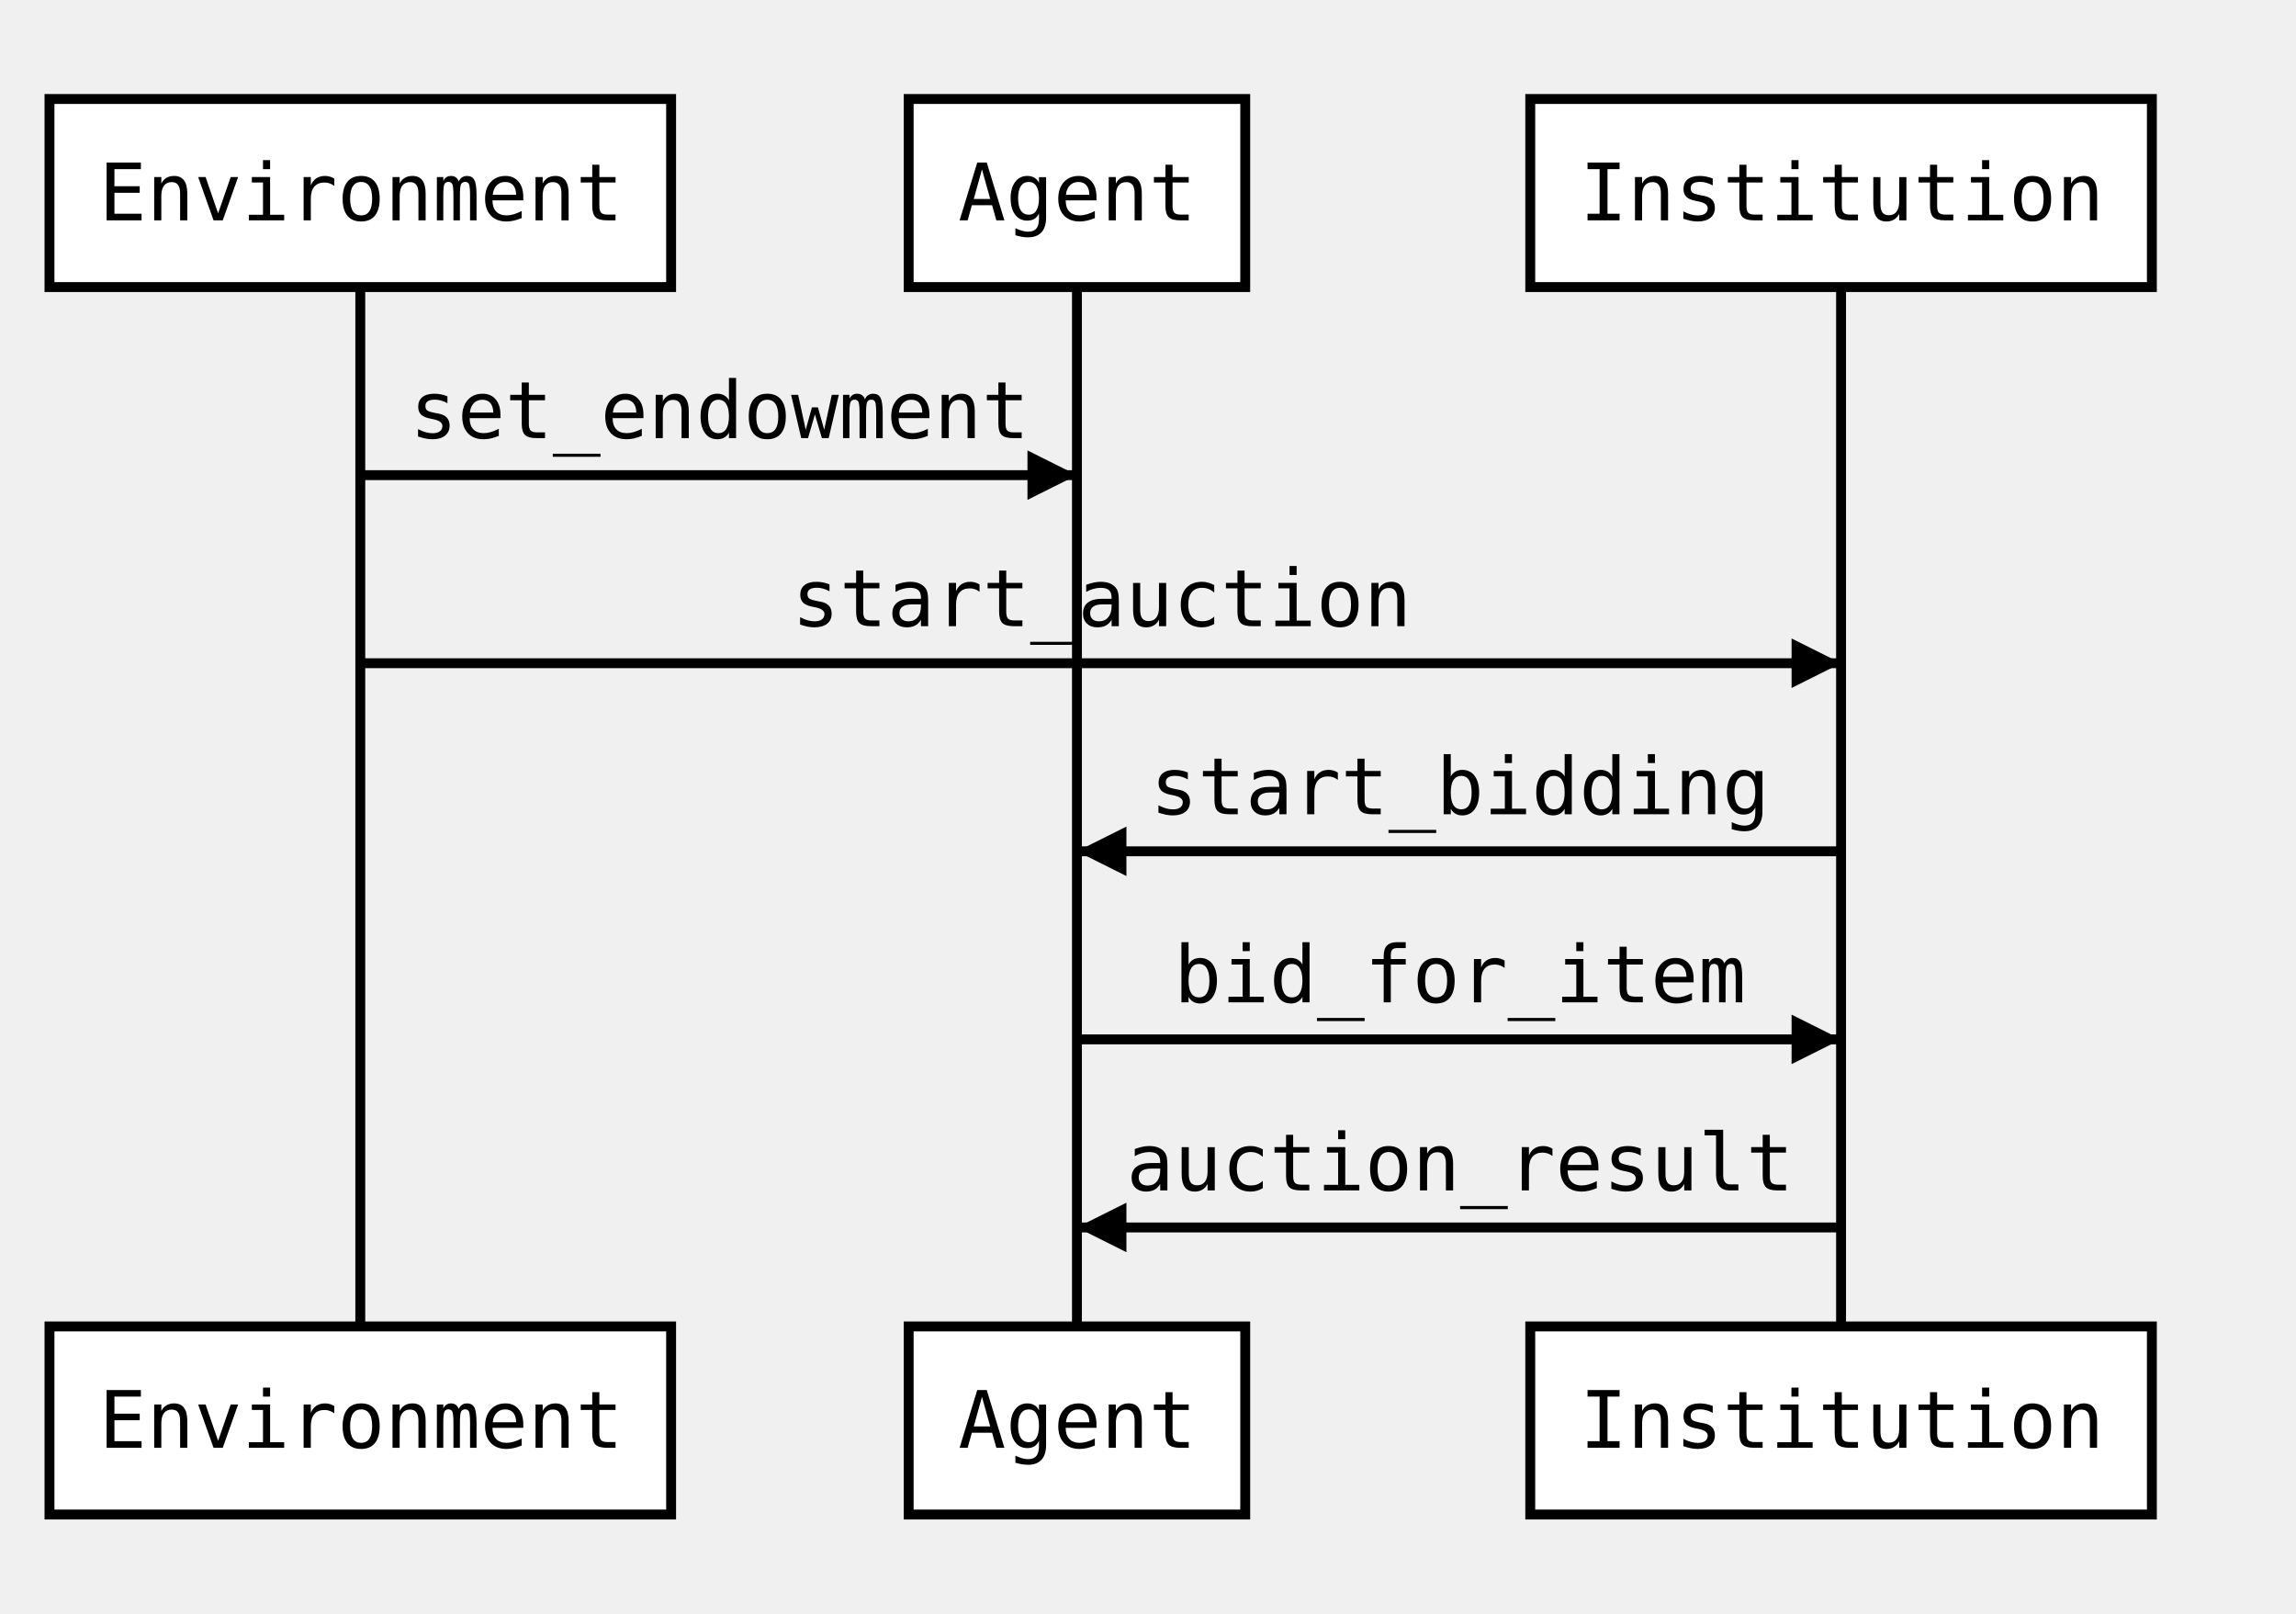
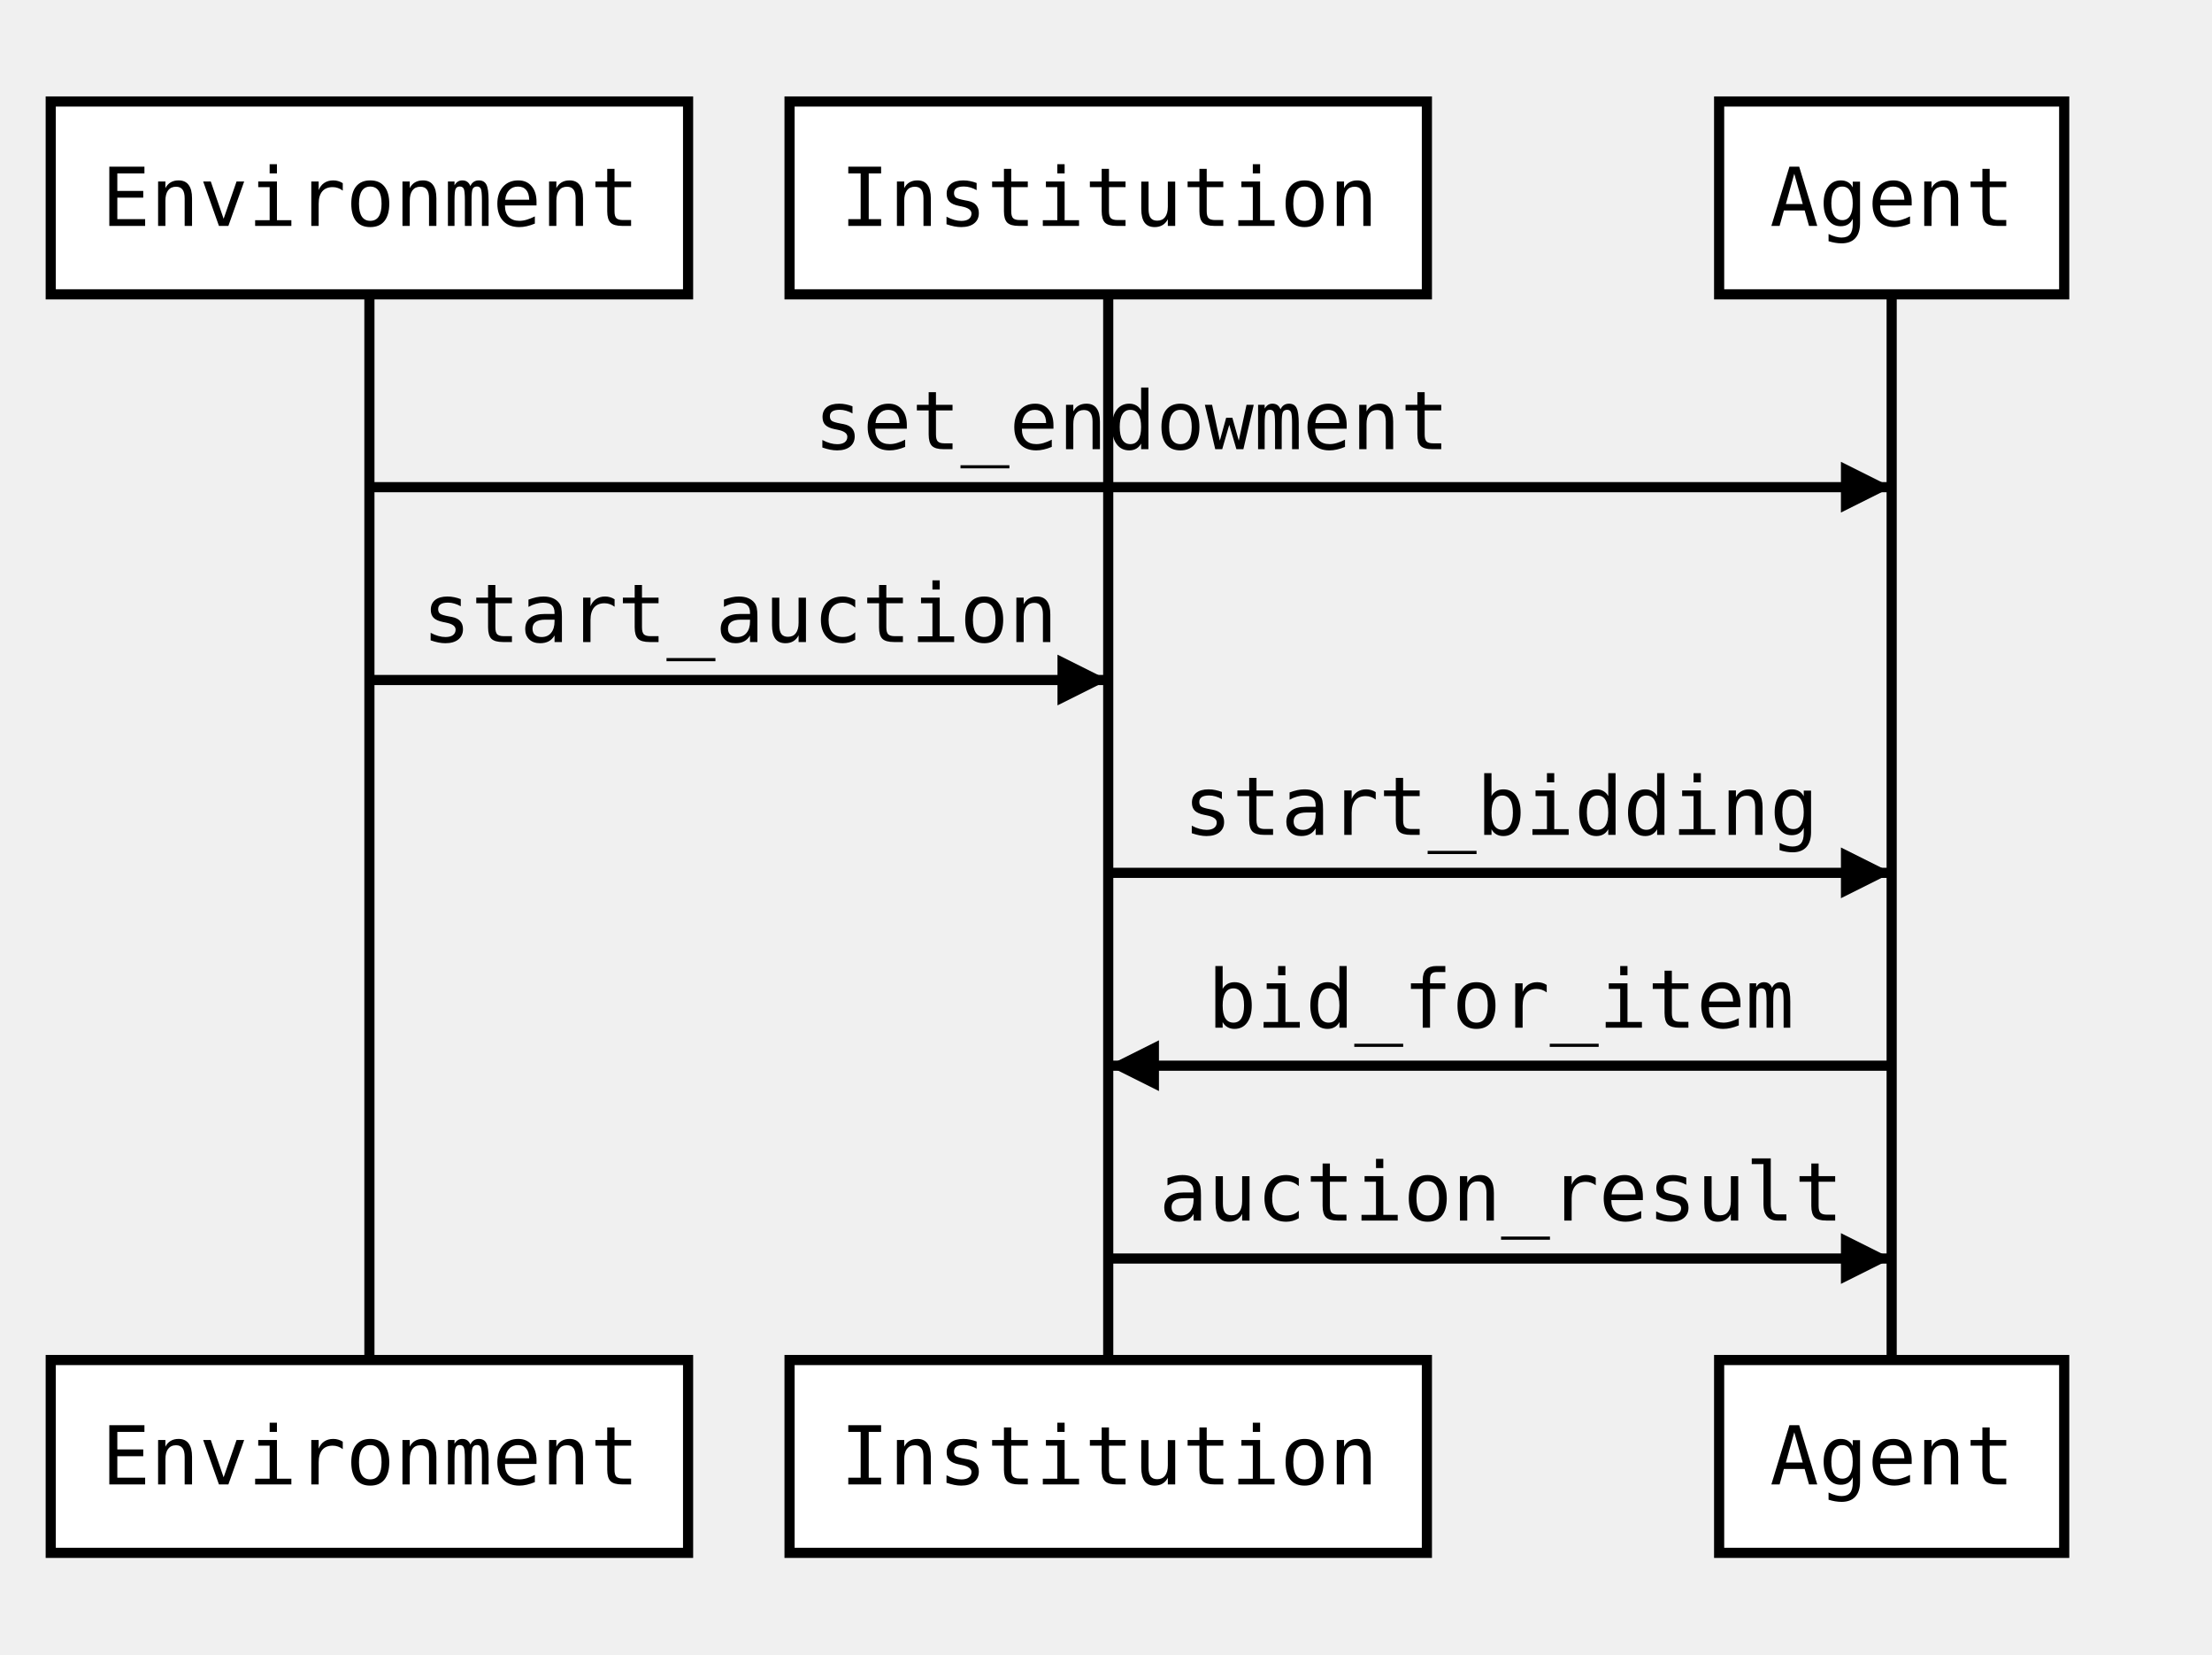
- <svg xmlns="http://www.w3.org/2000/svg" width="464" height="326">
-   <source>Environment-&gt;Agent: set_endowment
+ <svg xmlns="http://www.w3.org/2000/svg" width="436" height="326">
+   <source>participant Environment
+ participant Institution
+ participant Agent
+ Environment-&gt;Agent: set_endowment
Environment-&gt;Institution: start_auction
Institution-&gt;Agent: start_bidding
Agent-&gt;Institution: bid_for_item
Institution-&gt;Agent: auction_result</source>
  <defs>
    <marker viewBox="0 0 5 5" markerWidth="5" markerHeight="5" orient="auto" refX="5" refY="2.5" id="markerArrowBlock">
      <path d="M 0 0 L 5 2.5 L 0 5 z" />
    </marker>
    <marker viewBox="0 0 9.6 16" markerWidth="4" markerHeight="16" orient="auto" refX="9.6" refY="8" id="markerArrowOpen">
      <path d="M 9.6,8 1.92,16 0,13.7 5.76,8 0,2.286 1.92,0 9.6,8 z" />
    </marker>
  </defs>
  <g class="title" />
  <g class="actor">
    <rect x="10" y="20" width="125.625" height="38" stroke="#000000" fill="#ffffff" style="stroke-width: 2px;" />
    <text x="20" y="44.516" style="font-size: 16px; font-family: &quot;Andale Mono&quot;, monospace;">
      <tspan x="20">Environment</tspan>
    </text>
  </g>
  <g class="actor">
    <rect x="10" y="268" width="125.625" height="38" stroke="#000000" fill="#ffffff" style="stroke-width: 2px;" />
    <text x="20" y="292.516" style="font-size: 16px; font-family: &quot;Andale Mono&quot;, monospace;">
      <tspan x="20">Environment</tspan>
    </text>
  </g>
  <line x1="72.812" x2="72.812" y1="58" y2="268" stroke="#000000" fill="none" style="stroke-width: 2px;" />
  <g class="actor">
-     <rect x="183.633" y="20" width="68.016" height="38" stroke="#000000" fill="#ffffff" style="stroke-width: 2px;" />
-     <text x="193.633" y="44.516" style="font-size: 16px; font-family: &quot;Andale Mono&quot;, monospace;">
-       <tspan x="193.633">Agent</tspan>
+     <rect x="155.625" y="20" width="125.625" height="38" stroke="#000000" fill="#ffffff" style="stroke-width: 2px;" />
+     <text x="165.625" y="44.516" style="font-size: 16px; font-family: &quot;Andale Mono&quot;, monospace;">
+       <tspan x="165.625">Institution</tspan>
    </text>
  </g>
  <g class="actor">
-     <rect x="183.633" y="268" width="68.016" height="38" stroke="#000000" fill="#ffffff" style="stroke-width: 2px;" />
-     <text x="193.633" y="292.516" style="font-size: 16px; font-family: &quot;Andale Mono&quot;, monospace;">
-       <tspan x="193.633">Agent</tspan>
+     <rect x="155.625" y="268" width="125.625" height="38" stroke="#000000" fill="#ffffff" style="stroke-width: 2px;" />
+     <text x="165.625" y="292.516" style="font-size: 16px; font-family: &quot;Andale Mono&quot;, monospace;">
+       <tspan x="165.625">Institution</tspan>
    </text>
  </g>
-   <line x1="217.641" x2="217.641" y1="58" y2="268" stroke="#000000" fill="none" style="stroke-width: 2px;" />
+   <line x1="218.438" x2="218.438" y1="58" y2="268" stroke="#000000" fill="none" style="stroke-width: 2px;" />
  <g class="actor">
-     <rect x="309.25" y="20" width="125.625" height="38" stroke="#000000" fill="#ffffff" style="stroke-width: 2px;" />
-     <text x="319.25" y="44.516" style="font-size: 16px; font-family: &quot;Andale Mono&quot;, monospace;">
-       <tspan x="319.25">Institution</tspan>
+     <rect x="338.852" y="20" width="68.016" height="38" stroke="#000000" fill="#ffffff" style="stroke-width: 2px;" />
+     <text x="348.852" y="44.516" style="font-size: 16px; font-family: &quot;Andale Mono&quot;, monospace;">
+       <tspan x="348.852">Agent</tspan>
    </text>
  </g>
  <g class="actor">
-     <rect x="309.25" y="268" width="125.625" height="38" stroke="#000000" fill="#ffffff" style="stroke-width: 2px;" />
-     <text x="319.25" y="292.516" style="font-size: 16px; font-family: &quot;Andale Mono&quot;, monospace;">
-       <tspan x="319.25">Institution</tspan>
+     <rect x="338.852" y="268" width="68.016" height="38" stroke="#000000" fill="#ffffff" style="stroke-width: 2px;" />
+     <text x="348.852" y="292.516" style="font-size: 16px; font-family: &quot;Andale Mono&quot;, monospace;">
+       <tspan x="348.852">Agent</tspan>
    </text>
  </g>
-   <line x1="372.062" x2="372.062" y1="58" y2="268" stroke="#000000" fill="none" style="stroke-width: 2px;" />
+   <line x1="372.859" x2="372.859" y1="58" y2="268" stroke="#000000" fill="none" style="stroke-width: 2px;" />
  <g class="signal">
-     <text x="82.812" y="88.516" style="font-size: 16px; font-family: &quot;Andale Mono&quot;, monospace;">
-       <tspan x="82.812">set_endowment</tspan>
+     <text x="160.422" y="88.516" style="font-size: 16px; font-family: &quot;Andale Mono&quot;, monospace;">
+       <tspan x="160.422">set_endowment</tspan>
    </text>
-     <line x1="72.812" x2="217.641" y1="96" y2="96" stroke="#000000" fill="none" style="stroke-width: 2px; marker-end: url(&quot;#markerArrowBlock&quot;);" />
+     <line x1="72.812" x2="372.859" y1="96" y2="96" stroke="#000000" fill="none" style="stroke-width: 2px; marker-end: url(&quot;#markerArrowBlock&quot;);" />
  </g>
  <g class="signal">
-     <text x="160.023" y="126.516" style="font-size: 16px; font-family: &quot;Andale Mono&quot;, monospace;">
-       <tspan x="160.023">start_auction</tspan>
+     <text x="83.211" y="126.516" style="font-size: 16px; font-family: &quot;Andale Mono&quot;, monospace;">
+       <tspan x="83.211">start_auction</tspan>
    </text>
-     <line x1="72.812" x2="372.062" y1="134" y2="134" stroke="#000000" fill="none" style="stroke-width: 2px; marker-end: url(&quot;#markerArrowBlock&quot;);" />
+     <line x1="72.812" x2="218.438" y1="134" y2="134" stroke="#000000" fill="none" style="stroke-width: 2px; marker-end: url(&quot;#markerArrowBlock&quot;);" />
  </g>
  <g class="signal">
-     <text x="232.438" y="164.516" style="font-size: 16px; font-family: &quot;Andale Mono&quot;, monospace;">
-       <tspan x="232.438">start_bidding</tspan>
+     <text x="233.234" y="164.516" style="font-size: 16px; font-family: &quot;Andale Mono&quot;, monospace;">
+       <tspan x="233.234">start_bidding</tspan>
    </text>
-     <line x1="372.062" x2="217.641" y1="172" y2="172" stroke="#000000" fill="none" style="stroke-width: 2px; marker-end: url(&quot;#markerArrowBlock&quot;);" />
+     <line x1="218.438" x2="372.859" y1="172" y2="172" stroke="#000000" fill="none" style="stroke-width: 2px; marker-end: url(&quot;#markerArrowBlock&quot;);" />
  </g>
  <g class="signal">
-     <text x="237.242" y="202.516" style="font-size: 16px; font-family: &quot;Andale Mono&quot;, monospace;">
-       <tspan x="237.242">bid_for_item</tspan>
+     <text x="238.039" y="202.516" style="font-size: 16px; font-family: &quot;Andale Mono&quot;, monospace;">
+       <tspan x="238.039">bid_for_item</tspan>
    </text>
-     <line x1="217.641" x2="372.062" y1="210" y2="210" stroke="#000000" fill="none" style="stroke-width: 2px; marker-end: url(&quot;#markerArrowBlock&quot;);" />
+     <line x1="372.859" x2="218.438" y1="210" y2="210" stroke="#000000" fill="none" style="stroke-width: 2px; marker-end: url(&quot;#markerArrowBlock&quot;);" />
  </g>
  <g class="signal">
-     <text x="227.641" y="240.516" style="font-size: 16px; font-family: &quot;Andale Mono&quot;, monospace;">
-       <tspan x="227.641">auction_result</tspan>
+     <text x="228.438" y="240.516" style="font-size: 16px; font-family: &quot;Andale Mono&quot;, monospace;">
+       <tspan x="228.438">auction_result</tspan>
    </text>
-     <line x1="372.062" x2="217.641" y1="248" y2="248" stroke="#000000" fill="none" style="stroke-width: 2px; marker-end: url(&quot;#markerArrowBlock&quot;);" />
+     <line x1="218.438" x2="372.859" y1="248" y2="248" stroke="#000000" fill="none" style="stroke-width: 2px; marker-end: url(&quot;#markerArrowBlock&quot;);" />
  </g>
</svg>
